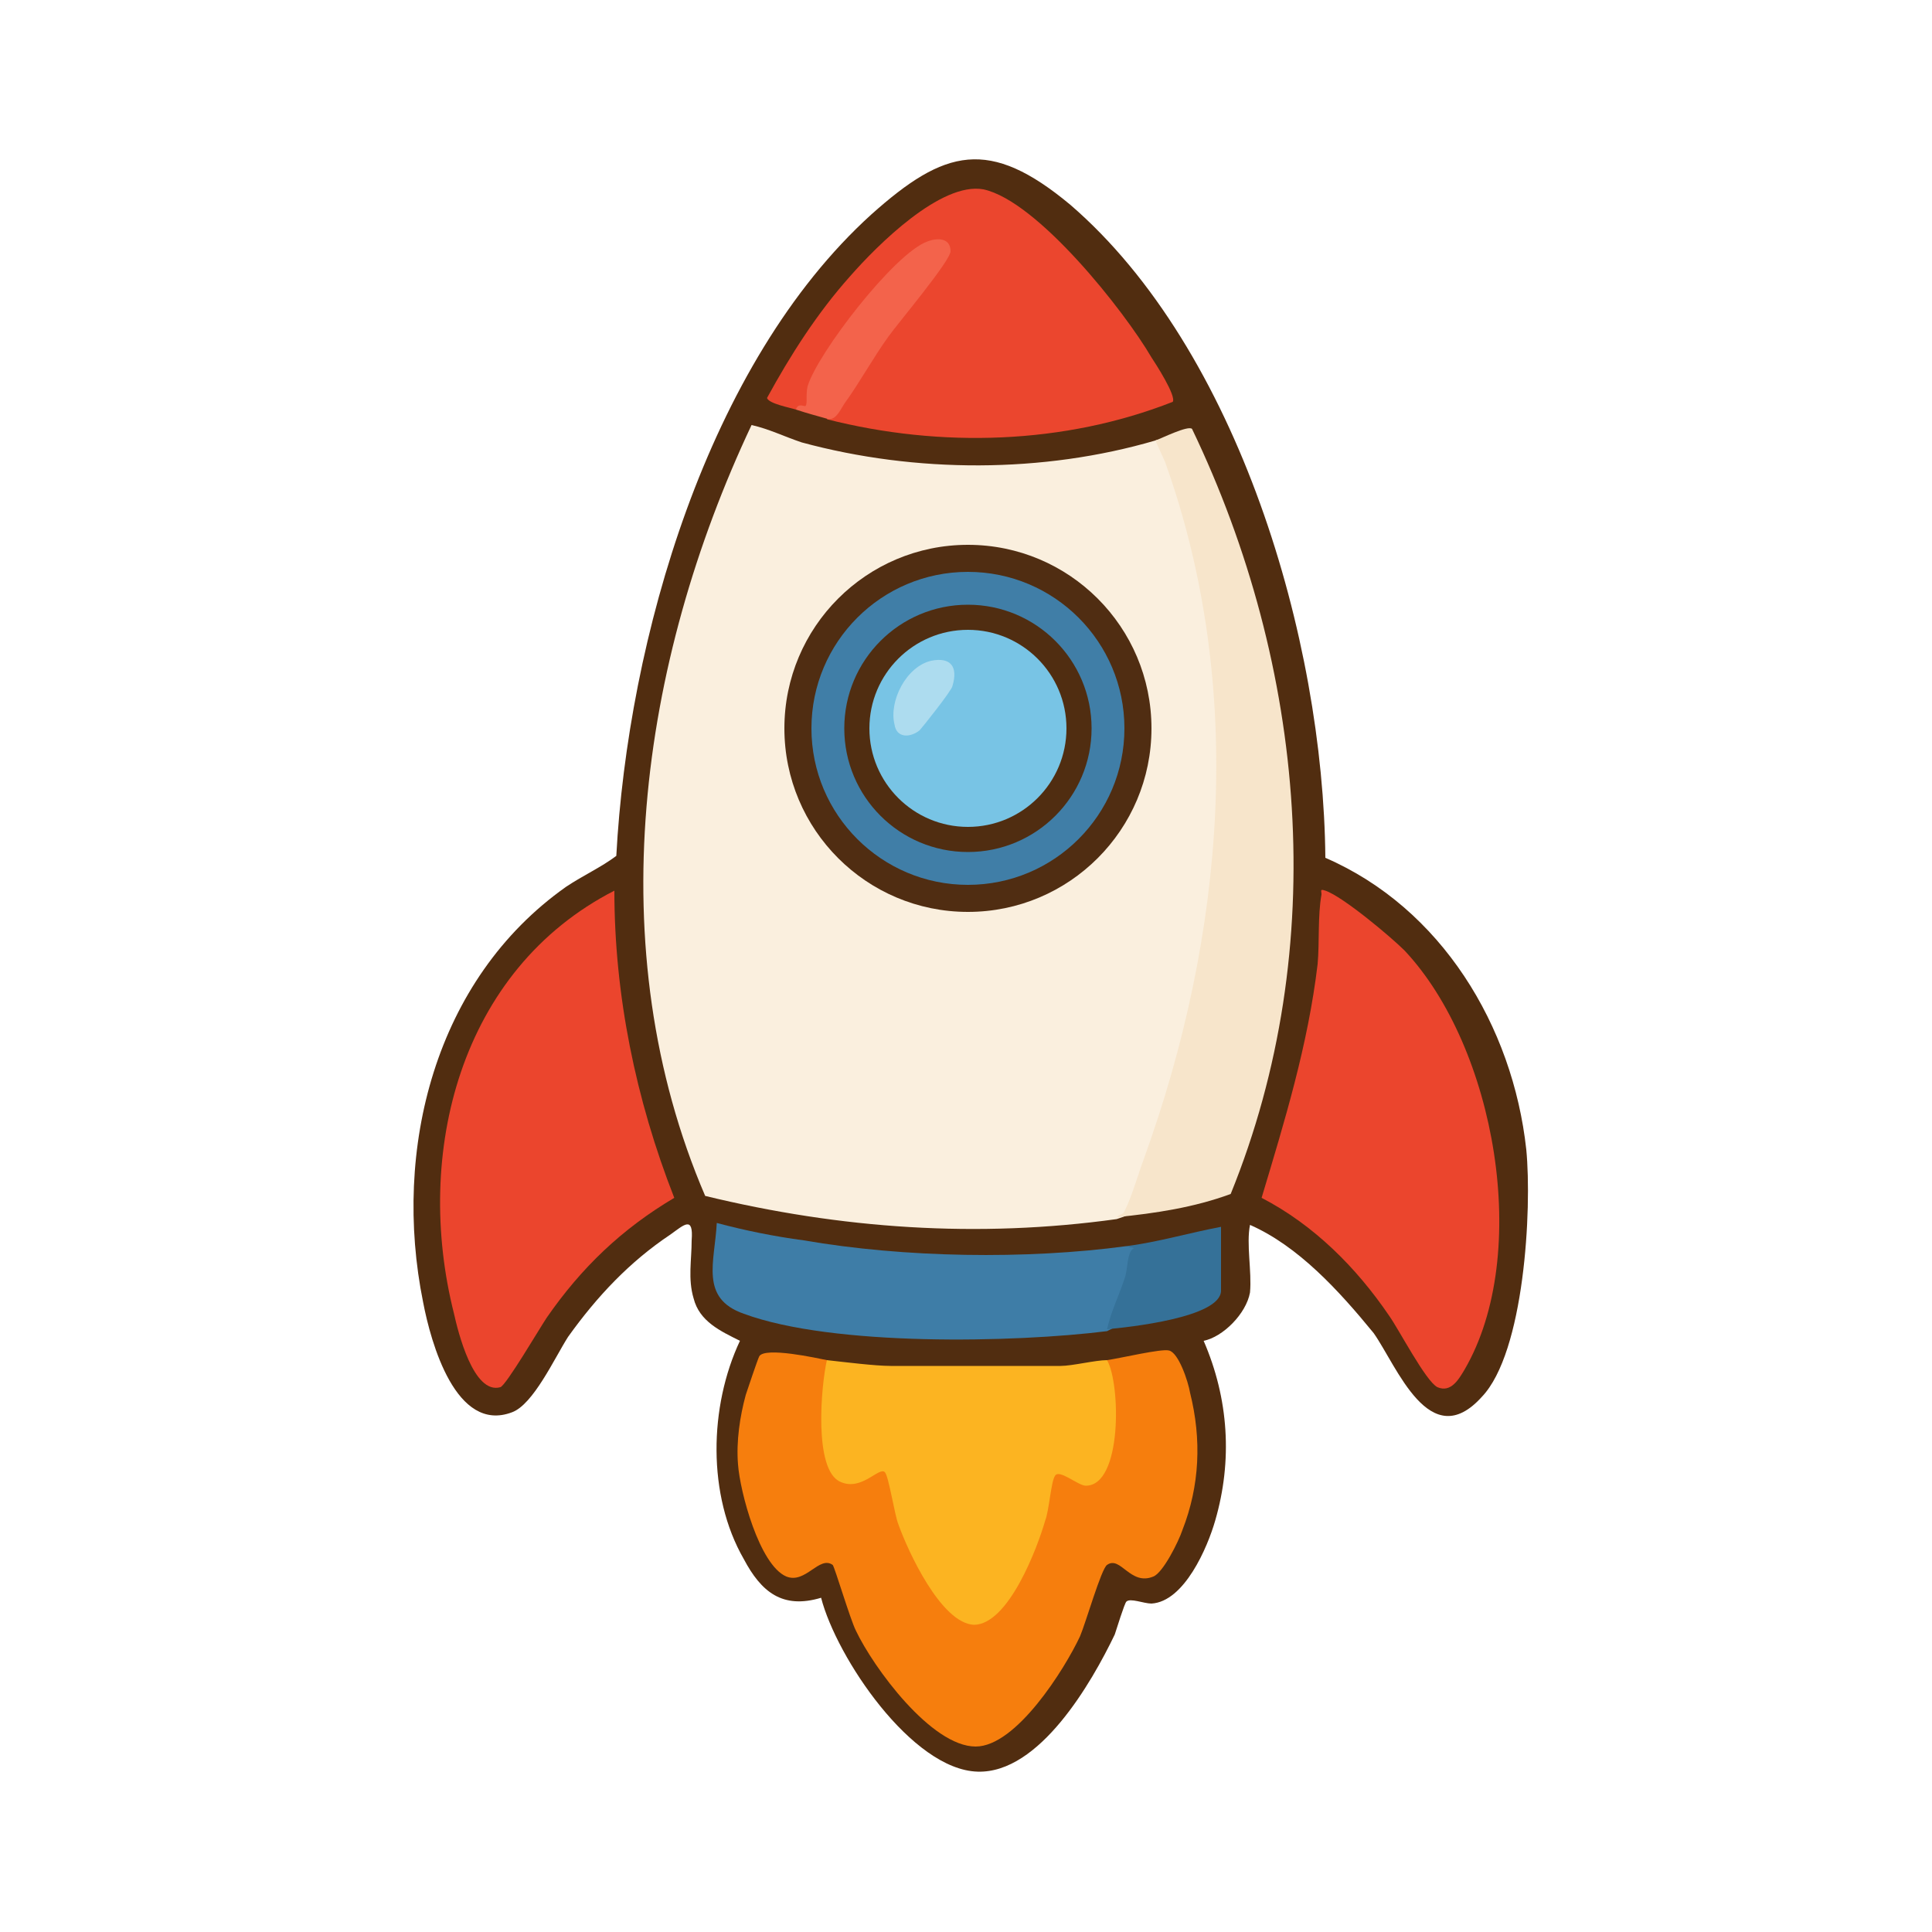
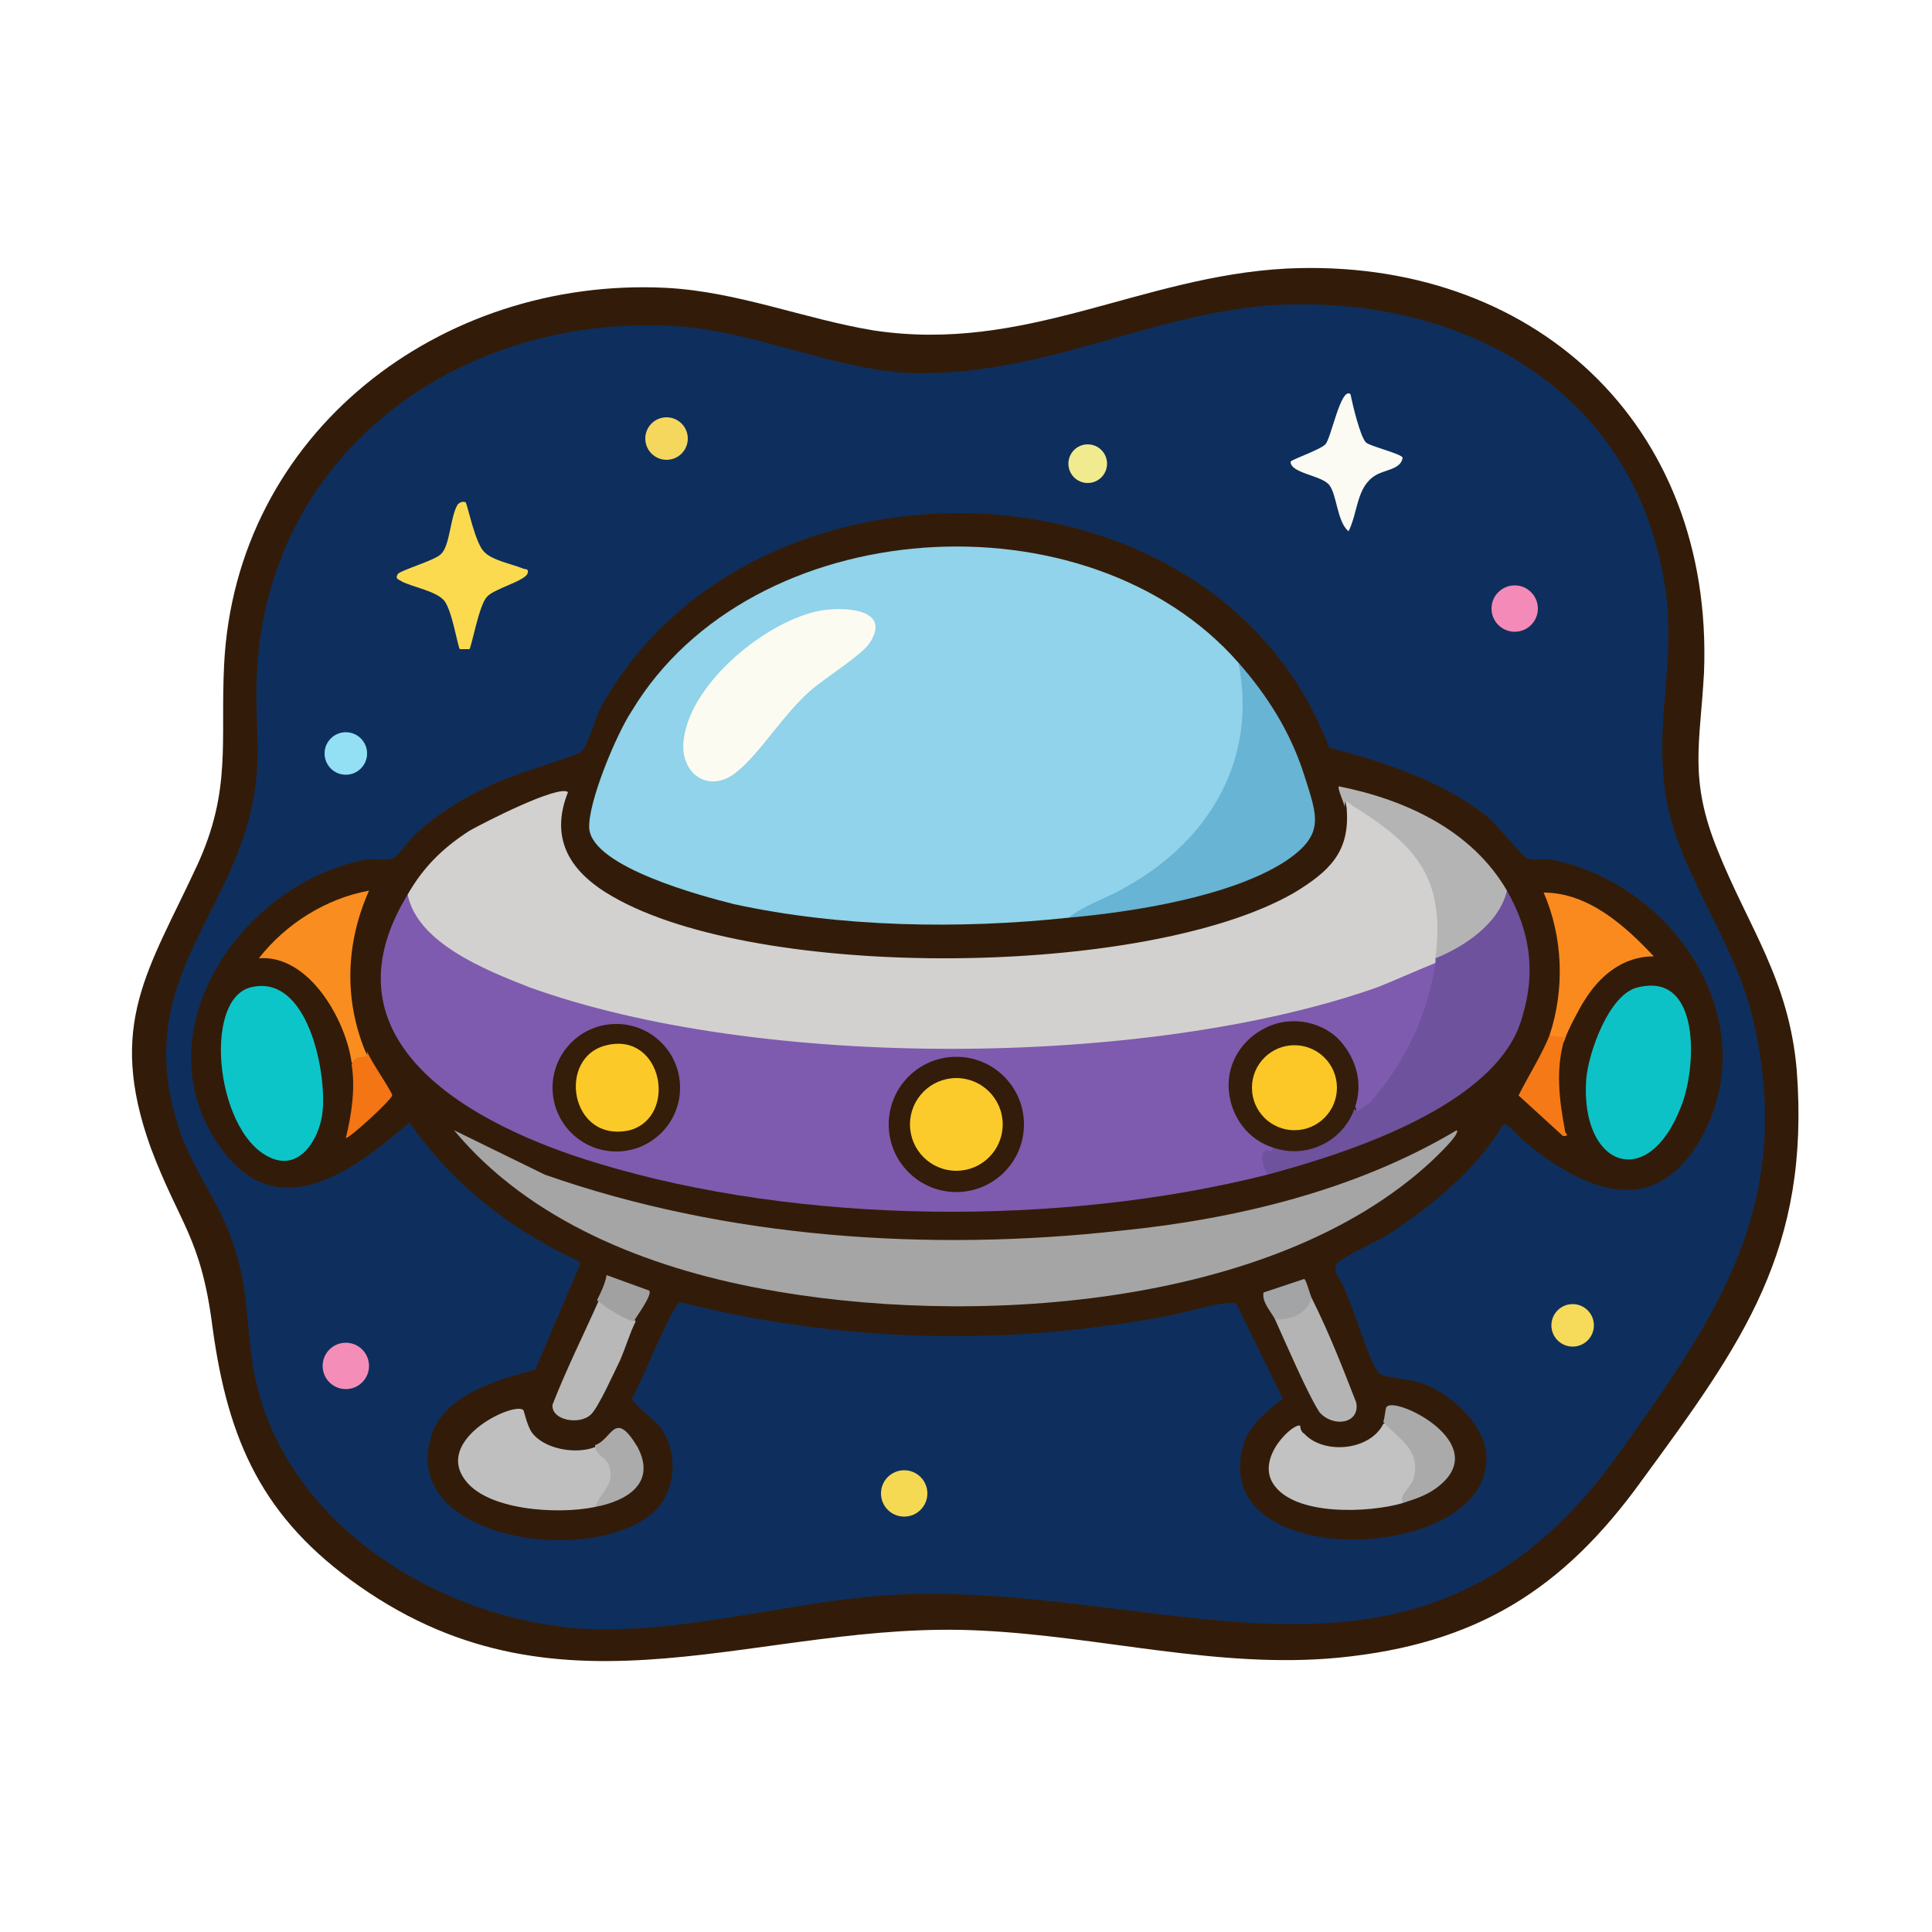
<svg xmlns="http://www.w3.org/2000/svg" viewBox="0 0 100 100">
  <g>
-     <path fill="#512D10" d="M64.7 66.9c-.2 1.1-1.4 2.3-2.4 2.5c1.3 3 1.5 6.2 .6 9.3c-.4 1.4-1.6 4.2-3.3 4.3c-.4 0-1.1-.3-1.3-.1c-.1 .1-.5 1.4-.6 1.7c-1.2 2.5-3.9 7.2-7.1 7.1c-3.4-.1-7.3-5.9-8.1-9c-2 .6-3.1-.3-4-2c-1.9-3.3-1.8-7.9-.2-11.3c-1-.5-2.1-1-2.4-2.2c-.3-1-.1-2-.1-3c.1-1.3-.4-.8-1.1-.3c-2.1 1.4-3.8 3.2-5.3 5.3c-.7 1.1-1.8 3.5-2.9 3.9c-2.9 1.1-4.2-3.6-4.6-5.7c-1.6-7.9 .6-16.7 7.4-21.5c.9-.6 1.8-1 2.6-1.6c.6-11.2 4.7-25.5 13.2-33.2c3.8-3.4 6.1-4 10.3-.5c8.7 7.5 13.1 22.5 13.2 33.8c6 2.6 9.7 8.7 10.4 15.1c.3 3.1-.1 10.5-2.3 12.8c-2.7 3-4.4-1.6-5.6-3.3C69.3 66.8 67.2 64.5 64.7 63.4C64.5 64.4 64.8 65.8 64.7 66.9z" />
-     <path fill="#FAEFDE" d="M59.8 22.8c.4-.2 .8 .7 .9 1c1 3.3 1.9 6.2 2.3 9.7c1.1 8.8-.2 16.3-2.7 24.7c-.3 1.1-.9 3.1-1.5 4.1c-.3 .6-.4 .6-1 .8c-7.2 1-14.3 .5-21.3-1.2c-5.5-12.8-3.4-27.6 2.4-39.9c.9 .2 1.7 .6 2.6 .9C47.4 24.5 54 24.5 59.8 22.8z" />
-     <path fill="#F67E0D" d="M42.8 70.4l.3 .4c-.3 1-.7 5.7 .9 5.7c.1 0 .3 0 .4-.1c1.1-.8 1.7-.7 1.9 .2c.1 1.7 2.3 7.2 4.2 7.2c1.8 0 3.6-5.4 3.7-7.1c.3-.8 1-.8 2.1-.1c1.4-.3 1.3-4.7 .8-5.8L57.3 70.4c.7-.1 2.8-.6 3.2-.5c.5 .1 1 1.6 1.1 2.2c.6 2.4 .5 4.8-.4 7.1c-.2 .6-1 2.2-1.5 2.4c-1.2 .5-1.7-1.1-2.4-.6c-.3 .2-1.1 3-1.4 3.7c-.8 1.7-3.3 5.7-5.4 5.7c-2.3 0-5.3-4.1-6.2-6c-.3-.6-1.1-3.3-1.2-3.4c-.7-.5-1.4 1-2.4 .6c-1.4-.6-2.4-4.4-2.5-5.8c-.1-1.2 .1-2.5 .4-3.6c.1-.3 .6-1.8 .7-2C39.6 69.7 42.3 70.3 42.8 70.4z" />
-     <path fill="#EB452D" d="M65.3 62c1.2-4 2.4-7.9 2.9-12.1c.1-1.1 0-2.5 .2-3.6c0-.2-.1-.3 .2-.2c.9 .3 3.4 2.4 4.1 3.1c4.7 5 6.6 15.7 3.1 21.7c-.3 .5-.7 1.2-1.4 .9c-.6-.3-2-3-2.5-3.7C70.2 65.6 68 63.4 65.3 62z" />
-     <path fill="#EB452D" d="M31.8 46.1c0 5.4 1.1 10.8 3.1 15.9c-2.7 1.6-4.8 3.6-6.6 6.2c-.4 .6-2.1 3.5-2.4 3.6c-1.4 .4-2.2-2.9-2.4-3.8C21.4 59.7 23.8 50.2 31.8 46.1z" />
-     <path fill="#F7E5CB" d="M59.8 22.8c.3-.1 1.7-.8 1.9-.6c5.9 12.3 7.2 26.8 2 39.6c-1.9 .7-3.9 1-5.9 1.2c.2-.2 .3-.1 .4-.3c.4-.8 .7-1.9 1-2.7c4.2-11.6 5.3-24.4 1.1-36.1L59.8 22.8z" />
-     <path fill="#EB462E" d="M41.2 21.2c-.3-.1-1.4-.3-1.5-.6c1.2-2.2 2.6-4.4 4.3-6.3c1.4-1.6 4.7-4.9 6.9-4.5c2.8 .6 7.3 6.3 8.7 8.7c.2 .3 1.3 2 1.1 2.3C55.1 23 48.7 23.2 42.8 21.7c1.7-2.9 3.6-5.6 5.7-8.2c.5-.5 .2-.9-.4-.7c-1.7 .7-5.5 5.6-6.1 7.3C42.2 20.9 41.9 21.3 41.2 21.2z" />
-     <path fill="#FCB421" d="M57.3 70.4c.7 1.2 .8 6.5-1.1 6.5c-.4 0-1.4-.9-1.6-.5c-.2 .3-.3 1.8-.5 2.3c-.4 1.4-1.9 5.4-3.7 5.4c-1.7-.1-3.4-3.8-3.9-5.2c-.2-.5-.5-2.5-.7-2.7c-.3-.3-1.2 1-2.3 .5c-1.4-.6-1-5-.7-6.3c.9 .1 2.5 .3 3.3 .3h8.8C55.5 70.7 56.7 70.4 57.3 70.4z" />
-     <path fill="#3E7DA7" d="M58.3 64.5l.6 .1c-.2 1.4-.6 2.7-1.2 4.1L57.3 68.9c-4.8 .6-14.2 .8-18.8-.9c-2.3-.8-1.5-2.7-1.4-4.7c1.5 .4 3 .7 4.5 .9C46.8 65.1 53.1 65.2 58.3 64.5z" />
-     <path fill="#F3634B" d="M41.2 21.2c.1-.4 .5-.1 .5-.2c.1-.1 0-.6 .1-1c.5-1.7 4.5-6.9 6.2-7.5c.5-.2 1.2-.2 1.2 .5c0 .5-2.7 3.7-3.2 4.4c-.8 1.1-1.5 2.4-2.3 3.5c-.2 .3-.4 .8-.8 .8C42.2 21.5 41.8 21.4 41.2 21.2z" />
-     <path fill="#357198" d="M58.3 64.5c1.6-.2 3.3-.7 4.9-1v3.3c0 1.4-4.8 1.9-5.9 2c.2-.9 .6-1.7 .9-2.6c.2-.5 .1-1.4 .5-1.6L58.3 64.5z" />
-     <circle fill="#502D12" cx="50.1" cy="37.7" r="9.5" />
-     <circle fill="#407EA7" cx="50.1" cy="37.7" r="8.1" />
-     <circle fill="#502D11" cx="50.1" cy="37.7" r="6.4" />
-     <circle fill="#78C4E5" cx="50.1" cy="37.7" r="5.1" />
-     <path fill="#ADDCEF" d="M48.2 34.2c1-.2 1.4 .3 1.1 1.3c0 .2-1.6 2.2-1.7 2.3c-.5 .4-1.2 .4-1.3-.3C46 36.3 46.9 34.5 48.2 34.2z" />
+     <path fill="#321C09" d="M66.6 13.9c12.7-.6 22.1 8 21.6 20.9c-.2 3.7-.8 5.5 .7 9.2c1.6 4 3.7 6.7 4.1 11.4c.7 9.3-2.8 14.1-8 21.2c-4.1 5.7-8.6 8.5-15.7 9.2c-6.2 .6-12.3-1.1-18.5-1.4c-11.4-.6-21.5 5.2-32.2-2.3c-5-3.5-6.8-7.5-7.6-13.4c-.6-4.7-1.7-5.3-3.2-9.3c-2.3-6.4-.1-9.2 2.4-14.6c1.8-3.9 1.2-6.4 1.4-10.4c.6-12 11.2-20.1 22.9-19.5c3.7 .2 7.1 1.6 10.7 2.2C53.1 18.3 59 14.3 66.6 13.9z" />
+     <path fill="#0E2F5D" d="M65.8 15.8c9.9-.6 18.9 4.4 20.4 14.7c.5 3.4-.4 6.4-.1 9.7c.3 4.4 3.5 8 4.6 12.4c2.3 9.7-1.8 15.5-7.1 22.9c-10 13.7-22.3 6.8-36.1 7c-5.9 .1-11.5 2.1-17.4 1.8c-7.1-.5-14.7-5-16.7-12.2c-.7-2.4-.4-4.9-1.2-7.3c-.6-2.2-2-3.9-2.8-6c-3-8.4 3.4-11.6 3.9-18.9c.1-1.7-.1-3.4 0-5.1c.6-11.6 10.8-18.7 21.9-17.9c3.9 .3 7.7 2.1 11.6 2.4C53.8 19.6 59.2 16.3 65.8 15.8z" />
+     <path fill="#321C09" d="M68.8 38.7c2.7 .7 5.8 1.7 8.1 3.5c.5 .4 1.9 2.1 2.1 2.2c.4 .2 .9 0 1.3 .1c6.3 1.2 11.2 8.4 7.7 14.5c-2.5 4.3-6.2 2.5-9.2 0c-.2-.2-.8-.9-1-.8c-1.4 2.4-3.8 4.3-6.1 5.8c-.4 .2-2.4 1.2-2.5 1.4c-.1 .2-.1 .4 0 .6c.7 .9 1.6 4.5 2.2 5.1c.2 .2 1.7 .3 2.2 .5c1.4 .5 3 1.9 3.3 3.4c.9 5.9-14.2 6.6-12.6 0c.2-1.1 1.3-2 2.1-2.6l-2.4-4.9c-.2-.3-2.9 .5-3.5 .6c-8.4 1.6-17 1.4-25.3-.7c-.4 .1-2.1 4.4-2.5 5c0 .2 1.2 1.1 1.5 1.5c.9 1.3 .8 3.1-.2 4.2c-3 3.1-13.3 1.7-11.7-3.7c.6-2.2 3.5-3 5.4-3.5l2.3-5.4l0-.2c-3.5-1.6-6.6-4-8.8-7.2c-2.6 2.2-6.4 5.3-9.4 1.8c-4.9-5.9 .4-14.1 7.1-15.4c.5-.1 1.1 .1 1.5-.1c.2-.1 .9-1.1 1.3-1.4c1.2-1.1 3-2.1 4.5-2.7c.7-.3 3.7-1.2 3.9-1.4c.3-.3 .7-1.6 .9-2.1C38.6 22.6 62.9 23.1 68.8 38.7z" />
+     <path fill="#FBDA50" d="M24.1 26c.1 .1 .5 2.2 1 2.6c.4 .4 1.4 .6 1.9 .8c.2 .1 .4 0 .3 .3c-.2 .4-1.8 .8-2.1 1.2c-.4 .4-.8 2.6-.9 2.7c0 0-.5 0-.5 0c-.1-.1-.4-2-.8-2.5c-.4-.5-1.6-.7-2.2-1c-.1-.1-.4-.1-.2-.4c.2-.2 1.9-.7 2.2-1c.5-.4 .5-2 .9-2.6C23.7 26.1 23.9 25.9 24.1 26z" />
+     <path fill="#FBFAF3" d="M69.9 20.4c.1 .5 .5 2.2 .8 2.5c.2 .2 1.9 .6 1.9 .8c-.1 .6-.9 .6-1.4 .9c-1 .6-.9 1.9-1.4 2.9c-.6-.5-.6-1.9-1-2.4c-.4-.5-2-.6-2-1.2c0-.1 1.5-.6 1.8-.9C68.9 22.7 69.4 20 69.9 20.4z" />
+     <circle fill="#F48AB7" cx="78.4" cy="31.5" r="1.2" />
+     <circle fill="#F48EB9" cx="17.9" cy="70.7" r="1.2" />
+     <circle fill="#F6D953" cx="46.8" cy="77.3" r="1.2" />
+     <circle fill="#F6D75D" cx="34.5" cy="22.7" r="1.1" />
+     <circle fill="#F6DA5A" cx="81.4" cy="68.6" r="1.1" />
+     <circle fill="#93E0F5" cx="17.9" cy="39" r="1.1" />
+     <circle fill="#F1EB8F" cx="56.3" cy="24" r="1" />
+     <path fill="#90D3EA" d="M64.1 34.3c.7 1.1 .6 2.4 .4 3.6C63.9 42.7 59.8 46.3 55.3 47.5c-5.6 .6-11.8 .5-17.3-.7c-1.6-.4-7.3-1.9-7.5-3.9c-.1-1.3 1.4-4.9 2.2-6.1C38.9 26.5 56.3 25.4 64.1 34.3z" />
+     <path fill="#7E5BAE" d="M74.3 49.8c.1 .1 .1 .2 .2 .3c.5 1.3-2.9 7.8-4.2 7.7c-.1 0-.2-.2-.1-.4c-.2-.3-.2-.7-.1-1.3c-1.4-6.5-9.8-.7-4.2 2.9l.1 .4c.3 .2 .1 .5-.3 .5c.2 .4 .1 .7-.1 .9c-10.7 2.7-24.2 2.6-34.7-.6C24.6 58.3 16.4 54 21.1 46.3c.3 .1 .6 .4 .7 .9c2.3 3.4 9.9 5 13.6 5.6c12.3 2.2 26.7 1.6 38.4-3.1L74.3 49.8z" />
+     <path fill="#D2D1D0" d="M21.1 46.3c.8-1.4 1.8-2.4 3.2-3.3c.7-.4 4.6-2.4 5.1-2c-1 2.5 .2 4.2 2.3 5.4c7.6 4.4 27.7 4.2 35.3-.2C68.8 45.1 69.9 44.1 69.7 41.8c-.1-.5-.1-.6 .2-.6c1.9 1.1 3.9 2.6 4.6 4.8c.3 1 .6 2.8-.1 3.6c.1 0 .1 .1 0 .2c-1 .4-2.1 .9-3.1 1.3c-11.9 4.2-32 4.3-43.9 0C25.1 50.2 21.6 48.8 21.1 46.3z" />
+     <path fill="#A6A5A5" d="M75.4 58.5c.2 .2-1.1 1.4-1.3 1.6c-8.3 7.7-24.1 8.6-34.7 6.6c-5.9-1.1-12-3.5-15.9-8.2l4.7 2.3c9.4 3.3 19.9 4 29.8 2.9C64 63.1 70.2 61.6 75.4 58.5z" />
+     <path fill="#6E529E" d="M65.6 60.8c-.3-.5-.5-1.5 .2-1.2l.1-.2l.3-.2c1.4 .4 2.9-.3 3.5-1.7l.4-.1c.1 .3 .7-.3 .8-.3C72.7 55 73.9 52.6 74.3 49.8c0-.1 0-.1 0-.2l.2-.4c1.3-.6 2.6-1.5 3.1-2.9L78 46.1c1.2 2.1 1.5 4.2 .8 6.5C77.6 57.2 69.7 59.7 65.6 60.8z" />
+     <path fill="#67B4D4" d="M55.3 47.5c.9-.7 2-1 3-1.6C62.6 43.5 65.1 39.3 64.1 34.3c1.5 1.7 2.7 3.6 3.4 5.8c.7 2.2 1.1 3.1-1 4.5C63.7 46.4 58.7 47.2 55.3 47.5z" />
+     <path fill="#0DC2C6" d="M84.8 51.1c3.3-.8 3 4.3 2.2 6.2c-1.7 4.4-5.2 3.1-4.9-1.4C82.2 54.5 83.3 51.4 84.8 51.1z" />
+     <path fill="#0CC5C9" d="M13 51.1c2.9-.7 3.9 4.3 3.7 6.4c-.1 1.2-1 3-2.5 2.5C11.2 59 10.4 51.7 13 51.1z" />
+     <path fill="#C0BFC0" d="M30.8 78c-1.9 .4-5.7 .2-6.8-1.5c-1.4-2.1 2.7-4 3.1-3.5c0 0 .2 .8 .4 1.1c.6 .9 2.3 1.2 3.3 .8C32.3 75.4 32.2 77.2 30.8 78z" />
+     <path fill="#B4B4B4" d="M78 46.1c-.4 1.7-2.2 2.9-3.7 3.5c.5-4.1-.9-5.8-4.3-7.9c-.3-.2-.4-.4-.4 .1c0-.2-.4-1-.3-1.1C72.8 41.4 76.2 43 78 46.1z" />
+     <path fill="#C2C2C2" d="M72.6 77.8c-1.7 .5-5.6 .7-6.7-1c-.9-1.4 1.1-3.2 1.4-3c0 0 0 .3 .2 .4C68.5 75.3 70.9 75.1 71.6 73.7c.4-.2 1.4 .9 1.6 1.3C73.9 76 73.4 77.1 72.6 77.8z" />
+     <path fill="#FA8D20" d="M18.2 55c-.3-2.2-2.2-5.6-4.8-5.4c1.4-1.8 3.5-3.1 5.7-3.5c-1.2 2.7-1.3 5.6-.2 8.3C19.3 55.1 18.7 55.1 18.2 55z" />
+     <path fill="#FA8A1E" d="M80.2 53.6c.8-2.4 .7-5.1-.3-7.4c2.3 0 4.2 1.7 5.7 3.3c-1.6 0-2.8 1-3.6 2.3c-.2 .3-.9 1.6-1 2C80.9 54.2 80.2 54.1 80.2 53.6z" />
+     <path fill="#B8B8B8" d="M32.9 68.4c-.3 .6-.5 1.3-.8 2c-.3 .6-1.1 2.4-1.5 2.8c-.6 .6-2.1 .3-2-.5c.7-1.8 1.6-3.6 2.4-5.4C31.5 67.2 32.6 67.9 32.9 68.4z" />
+     <path fill="#B5B4B5" d="M66 68.3c.1-.3 .5-.4 .9-.5c.3-.3 .7-.5 1-.6c.9 1.8 1.6 3.6 2.3 5.4c.2 1.1-1.2 1.3-1.9 .5C67.7 72.2 66.5 69.4 66 68.3z" />
+     <path fill="#AAAAAA" d="M72.6 77.8c-.2-.5 .5-.8 .6-1.4c.3-1.4-.8-1.9-1.6-2.8c.1-.3 .1-.8 .2-.8c.5-.5 5.4 1.9 2.7 4.1C73.9 77.4 73.2 77.6 72.6 77.8z" />
+     <path fill="#F57A17" d="M81 53.7c-.5 1.6-.3 3.2 0 4.8c0 .2 .3 .3-.1 .3l-2.3-2.1c.5-1 1.2-2.1 1.6-3.1L81 53.7z" />
+     <path fill="#ACABAB" d="M30.8 78c.3-.8 1.1-1.2 .7-2.2c-.2-.4-.7-.5-.7-1c.9-.3 1-1.9 2.2 .1C34 76.8 32.4 77.7 30.8 78z" />
+     <path fill="#F37514" d="M19 54.4c.1 .4 1.3 2.1 1.3 2.3c-.1 .3-2.3 2.3-2.4 2.2c.3-1.2 .5-2.6 .3-3.8C18.4 54.4 19.1 55 19 54.4z" />
+     <path fill="#A1A1A2" d="M30.9 67.3c.2-.4 .4-.8 .5-1.3l2.2 .8c.2 .2-.7 1.4-.8 1.6C32.2 68.2 31.5 67.8 30.9 67.3z" />
+     <path fill="#A3A4A5" d="M66 68.3c-.2-.4-.7-.9-.6-1.4l2.1-.7c.1 0 .3 .8 .4 1C67.6 68 66.9 68.3 66 68.3z" />
+     <path fill="#FCFBF2" d="M42.5 31.6c1.2-.2 3.7-.1 2.5 1.7c-.4 .6-2.3 1.8-3 2.4c-1.4 1.2-2.6 3.2-3.8 4.2c-1.5 1.3-3.1 .1-2.8-1.7C35.8 35.3 39.7 32.1 42.5 31.6z" />
+     <circle fill="#331C09" cx="49.5" cy="58.2" r="3.5" />
+     <path fill="#341E0B" d="M70.1 57.4c-.6 1.7-2.5 2.6-4.2 2c-1.3-.4-2.2-1.6-2.3-3s.7-2.6 1.9-3.2c1.2-.6 2.7-.4 3.7 .5C70.2 54.7 70.6 56.1 70.1 57.4z" />
+     <circle fill="#341D09" cx="31.9" cy="56.3" r="3.3" />
+     <circle fill="#FBCB2C" cx="49.5" cy="58.2" r="2.4" />
+     <circle fill="#FBC827" cx="67" cy="56.3" r="2.2" />
+     <path fill="#FBC928" d="M31.4 54.1c2.9-.7 3.7 3.7 1.2 4.4C29.5 59.2 28.8 54.7 31.4 54.1z" />
  </g>
</svg>
